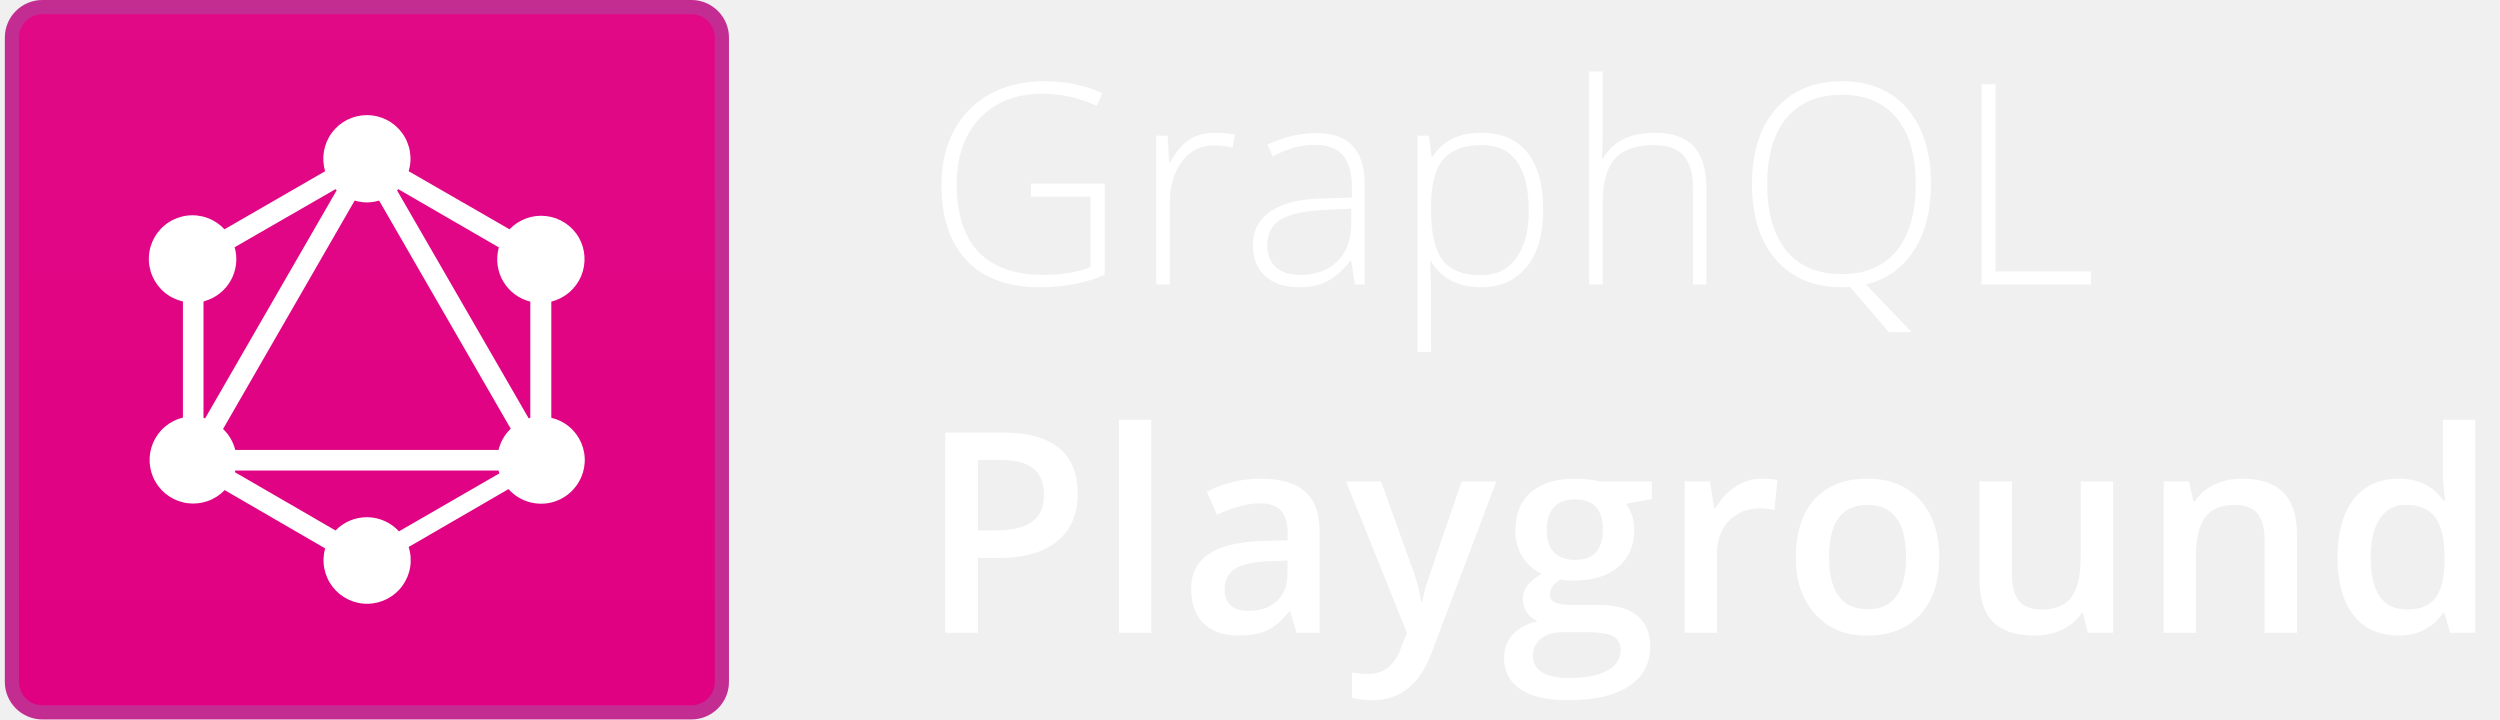
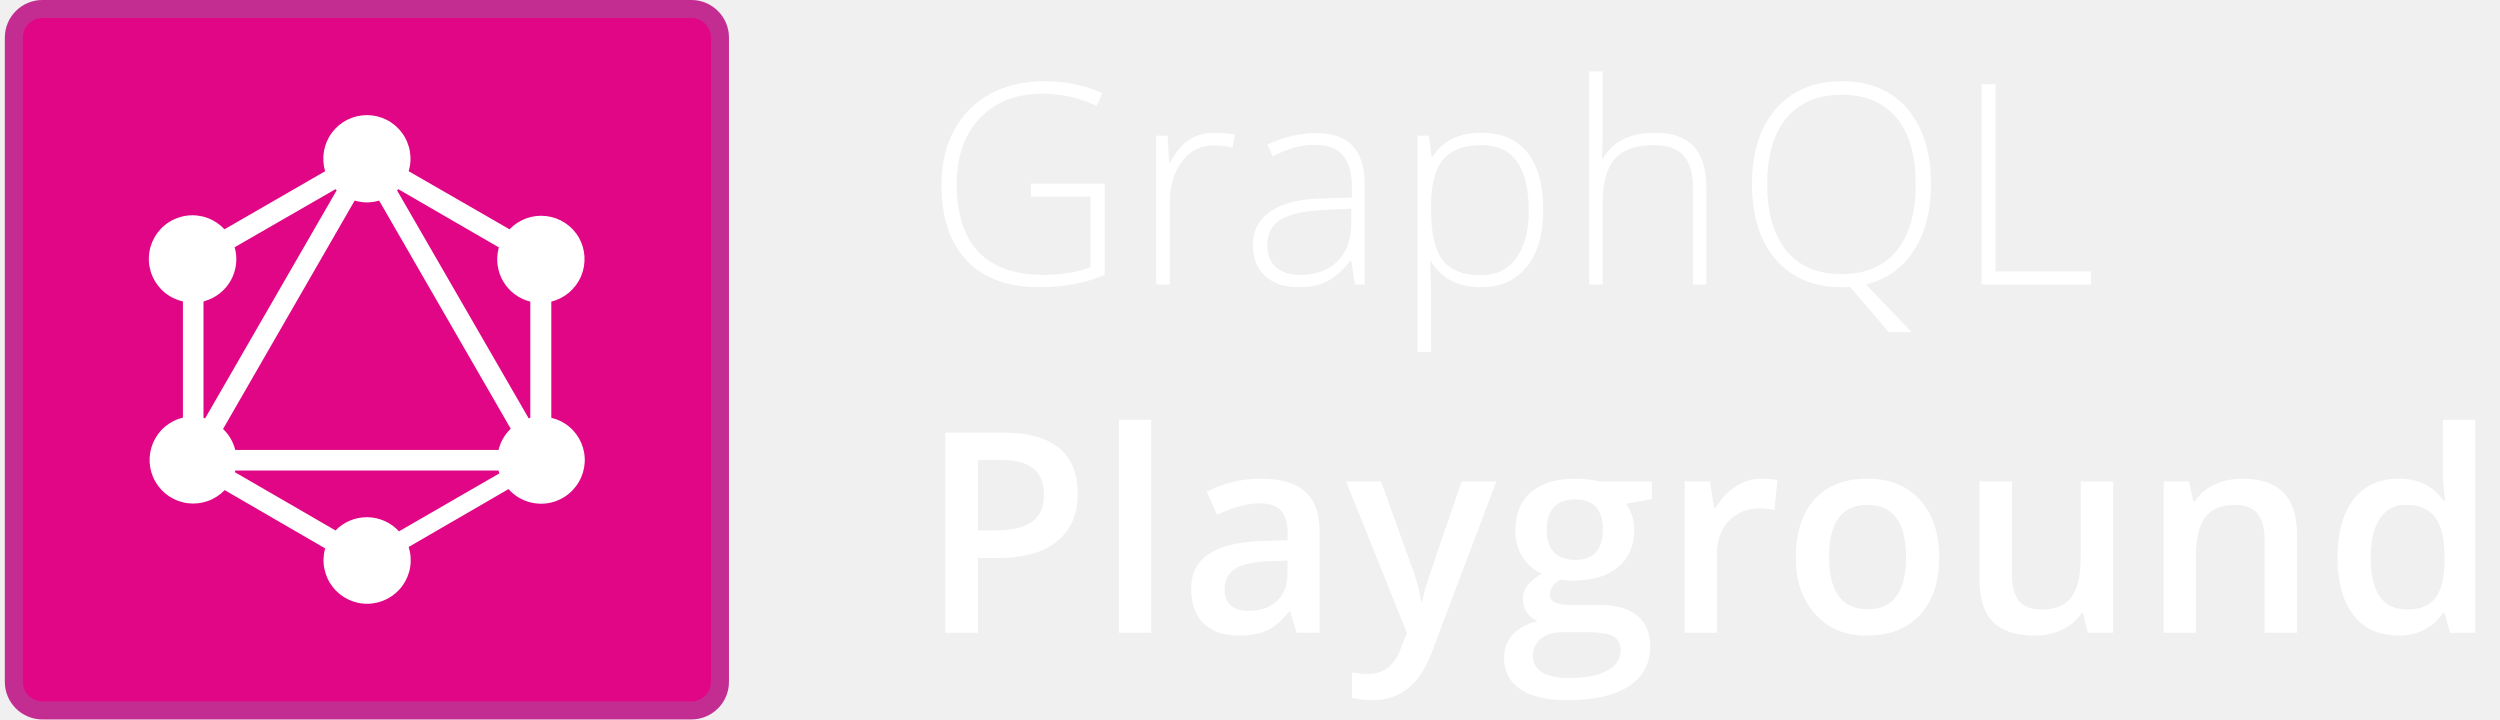
<svg xmlns="http://www.w3.org/2000/svg" width="139" height="40" viewBox="0 0 139 40" fill="none">
-   <rect x="0.661" y="0.392" width="39.477" height="39.216" rx="1.699" fill="url(#paint0_linear_397_2617)" />
-   <rect x="0.661" y="0.392" width="39.477" height="39.216" rx="1.699" stroke="#E535AB" stroke-width="0.784" />
-   <rect x="0.661" y="0.392" width="39.477" height="39.216" rx="1.699" stroke="black" stroke-opacity="0.15" stroke-width="0.784" />
-   <g clip-path="url(#clip0_397_2617)">
+   <rect x="0.769" y="0.5" width="39.261" height="39" rx="1.591" fill="#E10685" />
+   <rect x="0.769" y="0.5" width="39.261" height="39" rx="1.591" stroke="#E535AB" />
+   <rect x="0.769" y="0.5" width="39.261" height="39" rx="1.591" stroke="black" stroke-opacity="0.15" />
+   <g clip-path="url(#clip0_686_276)">
    <path d="M22.722 9.52L28.33 12.749C28.589 12.477 28.909 12.268 29.263 12.14C29.617 12.013 29.995 11.969 30.369 12.013C30.743 12.057 31.101 12.187 31.416 12.394C31.73 12.6 31.993 12.877 32.182 13.202C32.368 13.529 32.476 13.895 32.497 14.27C32.518 14.646 32.452 15.021 32.304 15.367C32.156 15.712 31.929 16.019 31.643 16.263C31.356 16.506 31.017 16.68 30.652 16.771V23.229C31.02 23.315 31.362 23.487 31.651 23.73C31.941 23.972 32.169 24.28 32.318 24.627C32.466 24.974 32.532 25.351 32.508 25.728C32.484 26.105 32.373 26.471 32.182 26.797C31.989 27.129 31.721 27.41 31.399 27.618C31.077 27.826 30.71 27.955 30.329 27.994C29.947 28.032 29.562 27.98 29.205 27.841C28.848 27.702 28.528 27.48 28.273 27.194L22.722 30.411C22.837 30.771 22.865 31.153 22.806 31.526C22.747 31.899 22.601 32.253 22.38 32.56C22.16 32.867 21.871 33.118 21.536 33.293C21.202 33.468 20.831 33.563 20.453 33.569C20.075 33.576 19.701 33.494 19.361 33.33C19.02 33.166 18.723 32.925 18.492 32.626C18.261 32.327 18.104 31.978 18.032 31.608C17.959 31.237 17.975 30.854 18.077 30.49L12.492 27.25C12.232 27.522 11.911 27.73 11.557 27.856C11.202 27.983 10.823 28.025 10.449 27.98C10.075 27.935 9.717 27.803 9.403 27.595C9.089 27.387 8.828 27.109 8.64 26.783C8.452 26.457 8.343 26.091 8.321 25.715C8.299 25.34 8.365 24.964 8.513 24.618C8.662 24.272 8.888 23.965 9.176 23.722C9.464 23.479 9.804 23.306 10.17 23.217V16.76C9.799 16.677 9.452 16.507 9.159 16.266C8.865 16.024 8.633 15.717 8.48 15.369C8.327 15.021 8.258 14.642 8.279 14.262C8.299 13.882 8.409 13.513 8.599 13.183C8.789 12.854 9.053 12.574 9.371 12.366C9.69 12.157 10.052 12.027 10.43 11.985C10.808 11.942 11.19 11.989 11.546 12.122C11.903 12.255 12.223 12.47 12.481 12.749L18.077 9.52C17.969 9.159 17.947 8.776 18.012 8.404C18.078 8.032 18.229 7.68 18.455 7.377C18.68 7.074 18.974 6.828 19.311 6.658C19.649 6.489 20.022 6.4 20.4 6.4C20.777 6.4 21.15 6.489 21.488 6.658C21.826 6.828 22.119 7.074 22.344 7.377C22.57 7.68 22.722 8.032 22.787 8.404C22.853 8.776 22.831 9.159 22.722 9.52ZM22.144 10.517C22.123 10.541 22.1 10.564 22.076 10.585L29.395 23.262L29.485 23.229V16.771C29.176 16.694 28.884 16.557 28.628 16.367C28.371 16.177 28.154 15.939 27.99 15.665C27.826 15.392 27.717 15.088 27.671 14.773C27.624 14.457 27.64 14.135 27.718 13.825L27.741 13.758L22.144 10.517ZM18.723 10.585L18.655 10.517L13.047 13.746C13.222 14.362 13.147 15.022 12.837 15.583C12.527 16.143 12.008 16.558 11.393 16.737L11.314 16.771V23.229L11.404 23.262L18.723 10.574V10.585ZM21.079 11.152C20.626 11.288 20.173 11.288 19.72 11.152L12.401 23.852C12.741 24.169 12.968 24.577 13.081 25.018H27.718C27.831 24.565 28.058 24.157 28.398 23.84L21.079 11.152ZM22.19 29.539L27.764 26.321L27.718 26.163H13.081L13.059 26.253L18.655 29.494C18.886 29.256 19.162 29.068 19.468 28.941C19.775 28.814 20.103 28.752 20.435 28.757C20.766 28.762 21.092 28.835 21.394 28.972C21.696 29.108 21.967 29.305 22.19 29.55V29.539Z" fill="white" />
  </g>
  <path d="M57.32 10.936V10.209H61.423V15.284C60.346 15.741 59.136 15.969 57.794 15.969C56.04 15.969 54.693 15.476 53.751 14.489C52.815 13.496 52.346 12.089 52.346 10.268C52.346 9.129 52.578 8.125 53.04 7.256C53.508 6.382 54.174 5.708 55.036 5.235C55.905 4.755 56.923 4.516 58.09 4.516C59.263 4.516 60.329 4.738 61.288 5.184L60.975 5.886C60.005 5.435 59.004 5.209 57.972 5.209C56.505 5.209 55.341 5.663 54.478 6.571C53.621 7.479 53.192 8.7 53.192 10.234C53.192 11.903 53.598 13.164 54.41 14.015C55.228 14.861 56.432 15.284 58.023 15.284C59.043 15.284 59.912 15.14 60.628 14.853V10.936H57.32ZM67.545 7.383C67.9 7.383 68.275 7.417 68.67 7.485L68.526 8.212C68.183 8.128 67.824 8.085 67.452 8.085C66.742 8.085 66.161 8.387 65.71 8.99C65.264 9.588 65.041 10.341 65.041 11.249V15.817H64.288V7.544H64.923L64.999 9.033H65.058C65.391 8.429 65.752 8.004 66.141 7.755C66.536 7.507 67.004 7.383 67.545 7.383ZM75.876 15.817H75.326L75.132 14.506H75.073C74.655 15.041 74.229 15.419 73.795 15.639C73.361 15.859 72.839 15.969 72.23 15.969C71.424 15.969 70.792 15.761 70.335 15.343C69.884 14.926 69.659 14.351 69.659 13.617C69.659 12.806 69.997 12.177 70.674 11.731C71.35 11.286 72.323 11.052 73.592 11.029L75.165 10.987V10.437C75.165 9.636 75.002 9.038 74.675 8.644C74.348 8.249 73.818 8.051 73.085 8.051C72.352 8.051 71.576 8.266 70.758 8.694L70.471 8.035C71.384 7.612 72.289 7.4 73.186 7.4C74.088 7.4 74.762 7.637 75.208 8.111C75.653 8.584 75.876 9.318 75.876 10.31V15.817ZM70.462 13.651C70.462 14.165 70.62 14.565 70.936 14.853C71.257 15.14 71.706 15.284 72.281 15.284C73.155 15.284 73.849 15.033 74.362 14.531C74.875 14.024 75.132 13.322 75.132 12.425V11.604L73.685 11.672C72.523 11.723 71.695 11.903 71.198 12.213C70.708 12.518 70.462 12.997 70.462 13.651ZM82.35 15.969C81.076 15.969 80.148 15.493 79.567 14.54H79.517L79.534 15.174C79.556 15.512 79.567 15.924 79.567 16.409V19.564H78.815V7.544H79.449L79.593 8.72H79.644C80.213 7.829 81.121 7.383 82.367 7.383C83.484 7.383 84.336 7.75 84.922 8.483C85.509 9.216 85.802 10.273 85.802 11.655C85.802 13.031 85.492 14.097 84.871 14.853C84.251 15.597 83.411 15.969 82.35 15.969ZM82.334 15.301C83.18 15.301 83.834 14.988 84.296 14.362C84.764 13.73 84.998 12.848 84.998 11.714C84.998 9.284 84.121 8.068 82.367 8.068C81.397 8.068 80.687 8.336 80.236 8.872C79.79 9.402 79.567 10.262 79.567 11.452V11.697C79.567 12.994 79.785 13.919 80.219 14.472C80.653 15.025 81.358 15.301 82.334 15.301ZM94.871 15.817H94.126V10.454C94.126 9.625 93.951 9.021 93.602 8.644C93.258 8.26 92.713 8.068 91.969 8.068C90.977 8.068 90.252 8.319 89.795 8.821C89.338 9.323 89.11 10.132 89.11 11.249V15.817H88.357V3.974H89.11V7.738L89.068 8.796H89.127C89.431 8.305 89.818 7.947 90.286 7.722C90.76 7.496 91.349 7.383 92.054 7.383C93.932 7.383 94.871 8.39 94.871 10.403V15.817ZM102.386 15.242C103.722 15.242 104.743 14.81 105.448 13.947C106.159 13.085 106.514 11.85 106.514 10.242C106.514 8.635 106.159 7.406 105.448 6.554C104.743 5.697 103.725 5.268 102.394 5.268C101.069 5.268 100.048 5.7 99.332 6.563C98.616 7.42 98.258 8.646 98.258 10.242C98.258 11.838 98.613 13.07 99.324 13.939C100.034 14.807 101.055 15.242 102.386 15.242ZM107.36 10.234C107.36 11.728 107.041 12.963 106.404 13.939C105.772 14.909 104.887 15.535 103.748 15.817L106.285 18.465H105.017L102.868 15.952L102.623 15.969H102.386C100.841 15.969 99.623 15.456 98.731 14.43C97.852 13.403 97.412 12.005 97.412 10.234C97.412 8.458 97.857 7.062 98.748 6.047C99.639 5.026 100.86 4.516 102.411 4.516C103.962 4.516 105.174 5.026 106.049 6.047C106.923 7.067 107.36 8.463 107.36 10.234ZM116.259 15.817H110.177V4.685H110.955V15.089H116.259V15.817Z" fill="white" />
  <path d="M54.373 25.574V29.49H55.337C56.274 29.49 56.959 29.329 57.393 29.008C57.827 28.681 58.044 28.185 58.044 27.519C58.044 26.848 57.847 26.358 57.452 26.047C57.063 25.732 56.457 25.574 55.633 25.574H54.373ZM55.76 24.051C57.142 24.051 58.18 24.336 58.873 24.905C59.573 25.469 59.922 26.321 59.922 27.46C59.922 28.593 59.542 29.47 58.78 30.091C58.025 30.711 56.942 31.021 55.532 31.021H54.373V35.183H52.554V24.051H55.76ZM64.006 23.34V35.183H62.213V23.34H64.006ZM73.368 35.183H72.091L71.735 34.007H71.668C71.262 34.52 70.853 34.87 70.441 35.056C70.035 35.242 69.508 35.335 68.859 35.335C68.03 35.335 67.385 35.113 66.922 34.667C66.46 34.216 66.228 33.57 66.228 32.73C66.228 31.044 67.534 30.161 70.145 30.082L71.592 30.04V29.592C71.592 29.05 71.465 28.647 71.211 28.382C70.963 28.117 70.576 27.984 70.052 27.984C69.381 27.984 68.586 28.196 67.667 28.619L67.091 27.342C68.028 26.857 69.037 26.614 70.12 26.614C71.208 26.614 72.02 26.851 72.556 27.325C73.097 27.793 73.368 28.523 73.368 29.515V35.183ZM68.09 32.789C68.09 33.167 68.202 33.458 68.428 33.66C68.653 33.864 68.986 33.965 69.426 33.965C70.075 33.965 70.596 33.785 70.991 33.424C71.386 33.063 71.583 32.552 71.583 31.892V31.165L70.5 31.207C69.654 31.241 69.04 31.385 68.656 31.639C68.278 31.887 68.09 32.27 68.09 32.789ZM76.321 38.931C75.926 38.931 75.543 38.888 75.171 38.804V37.383C75.447 37.444 75.754 37.475 76.093 37.475C76.961 37.475 77.567 36.976 77.911 35.978L78.224 35.183L74.841 26.766H76.786L78.504 31.537C78.763 32.214 78.935 32.854 79.019 33.458H79.079C79.118 33.175 79.214 32.8 79.366 32.332C79.519 31.859 80.153 30.003 81.27 26.766H83.198L79.595 36.3C78.941 38.053 77.849 38.931 76.321 38.931ZM86.903 35.149C86.39 35.149 85.981 35.27 85.677 35.513C85.378 35.755 85.228 36.074 85.228 36.469C85.228 36.869 85.4 37.174 85.744 37.383C86.094 37.591 86.585 37.695 87.216 37.695C88.163 37.695 88.883 37.557 89.373 37.281C89.864 37.01 90.109 36.638 90.109 36.164C90.109 35.803 89.977 35.544 89.712 35.386C89.452 35.228 88.967 35.149 88.257 35.149H86.903ZM91.843 26.766V27.748L90.405 28.01C90.71 28.433 90.862 28.926 90.862 29.49C90.862 30.353 90.56 31.035 89.957 31.537C89.359 32.033 88.536 32.282 87.487 32.282C87.199 32.282 86.957 32.262 86.759 32.222C86.37 32.459 86.176 32.738 86.176 33.06C86.176 33.257 86.269 33.404 86.455 33.5C86.647 33.59 86.977 33.635 87.445 33.635H88.908C89.833 33.635 90.538 33.833 91.023 34.227C91.508 34.622 91.75 35.194 91.75 35.944C91.75 36.898 91.355 37.633 90.566 38.152C89.776 38.671 88.64 38.931 87.157 38.931C86.018 38.931 85.144 38.727 84.535 38.321C83.931 37.915 83.629 37.337 83.629 36.587C83.629 36.069 83.79 35.631 84.112 35.276C84.439 34.926 84.898 34.681 85.49 34.54C85.254 34.439 85.056 34.275 84.898 34.05C84.746 33.824 84.67 33.573 84.67 33.297C84.67 33.02 84.752 32.775 84.915 32.561C85.084 32.341 85.355 32.118 85.727 31.892C85.282 31.701 84.924 31.393 84.653 30.971C84.388 30.542 84.255 30.049 84.255 29.49C84.255 28.577 84.543 27.869 85.118 27.367C85.699 26.865 86.522 26.614 87.588 26.614C87.82 26.614 88.068 26.631 88.333 26.665C88.603 26.693 88.801 26.727 88.925 26.766H91.843ZM87.571 27.765C87.053 27.765 86.661 27.911 86.396 28.204C86.13 28.498 85.998 28.918 85.998 29.465C85.998 30.006 86.133 30.421 86.404 30.708C86.675 30.99 87.064 31.131 87.571 31.131C88.603 31.131 89.119 30.57 89.119 29.448C89.119 28.326 88.603 27.765 87.571 27.765ZM97.939 26.614C98.3 26.614 98.596 26.64 98.827 26.69L98.658 28.357C98.393 28.295 98.128 28.264 97.863 28.264C97.152 28.264 96.571 28.498 96.12 28.966C95.68 29.434 95.46 30.04 95.46 30.784V35.183H93.667V26.766H95.071L95.308 28.247H95.393C95.68 27.739 96.047 27.342 96.492 27.054C96.944 26.761 97.426 26.614 97.939 26.614ZM103.827 28.069C102.406 28.069 101.695 29.036 101.695 30.971C101.695 32.905 102.411 33.872 103.844 33.872C105.265 33.872 105.975 32.905 105.975 30.971C105.975 29.036 105.259 28.069 103.827 28.069ZM99.851 30.962C99.851 29.586 100.201 28.517 100.9 27.756C101.599 26.995 102.572 26.614 103.818 26.614C105.065 26.614 106.043 27.009 106.754 27.798C107.464 28.582 107.819 29.648 107.819 30.996C107.819 32.344 107.467 33.404 106.762 34.176C106.057 34.949 105.076 35.335 103.818 35.335C102.634 35.358 101.673 34.963 100.934 34.151C100.195 33.333 99.834 32.27 99.851 30.962ZM117.489 35.183H116.076L115.822 34.083H115.738C115.484 34.478 115.126 34.785 114.663 35.005C114.206 35.225 113.685 35.335 113.098 35.335C112.078 35.335 111.316 35.082 110.814 34.574C110.312 34.066 110.062 33.297 110.062 32.265V26.766H111.863V31.952C111.863 32.606 111.996 33.094 112.261 33.415C112.532 33.731 112.946 33.889 113.504 33.889C114.26 33.889 114.81 33.666 115.154 33.221C115.509 32.77 115.687 32.017 115.687 30.962V26.766H117.489V35.183ZM127.711 29.693V35.183H125.909V30.006C125.909 29.352 125.777 28.867 125.512 28.551C125.252 28.23 124.841 28.069 124.277 28.069C123.521 28.069 122.968 28.295 122.619 28.746C122.269 29.197 122.094 29.944 122.094 30.987V35.183H120.301V26.766H121.705L121.951 27.866H122.044C122.297 27.466 122.656 27.158 123.118 26.944C123.586 26.724 124.108 26.614 124.683 26.614C126.702 26.614 127.711 27.64 127.711 29.693ZM135.827 34.083C135.252 34.918 134.426 35.335 133.349 35.335C132.272 35.335 131.437 34.955 130.845 34.193C130.259 33.426 129.965 32.358 129.965 30.987C129.965 29.611 130.261 28.537 130.854 27.765C131.451 26.998 132.292 26.614 133.374 26.614C134.457 26.614 135.286 27.023 135.861 27.841H135.954C135.87 27.232 135.827 26.752 135.827 26.403V23.34H137.621V35.183H136.225L135.912 34.083H135.827ZM133.772 28.069C133.14 28.069 132.655 28.326 132.317 28.839C131.979 29.346 131.809 30.071 131.809 31.013C131.809 31.955 131.976 32.671 132.309 33.161C132.641 33.646 133.154 33.889 133.848 33.889C134.542 33.889 135.055 33.683 135.388 33.271C135.726 32.854 135.901 32.183 135.912 31.258V31.004C135.912 29.95 135.737 29.197 135.388 28.746C135.038 28.295 134.499 28.069 133.772 28.069Z" fill="white" />
  <defs>
-     <linearGradient id="paint0_linear_397_2617" x1="20.399" y1="0" x2="20.399" y2="40" gradientUnits="userSpaceOnUse">
-       <stop stop-color="#E10986" />
-       <stop offset="1" stop-color="#E00082" />
-     </linearGradient>
-     <clipPath id="clip0_397_2617">
+     <clipPath id="clip0_686_276">
      <rect width="27.189" height="27.189" fill="white" transform="translate(6.80478 6.40527)" />
    </clipPath>
  </defs>
</svg>
